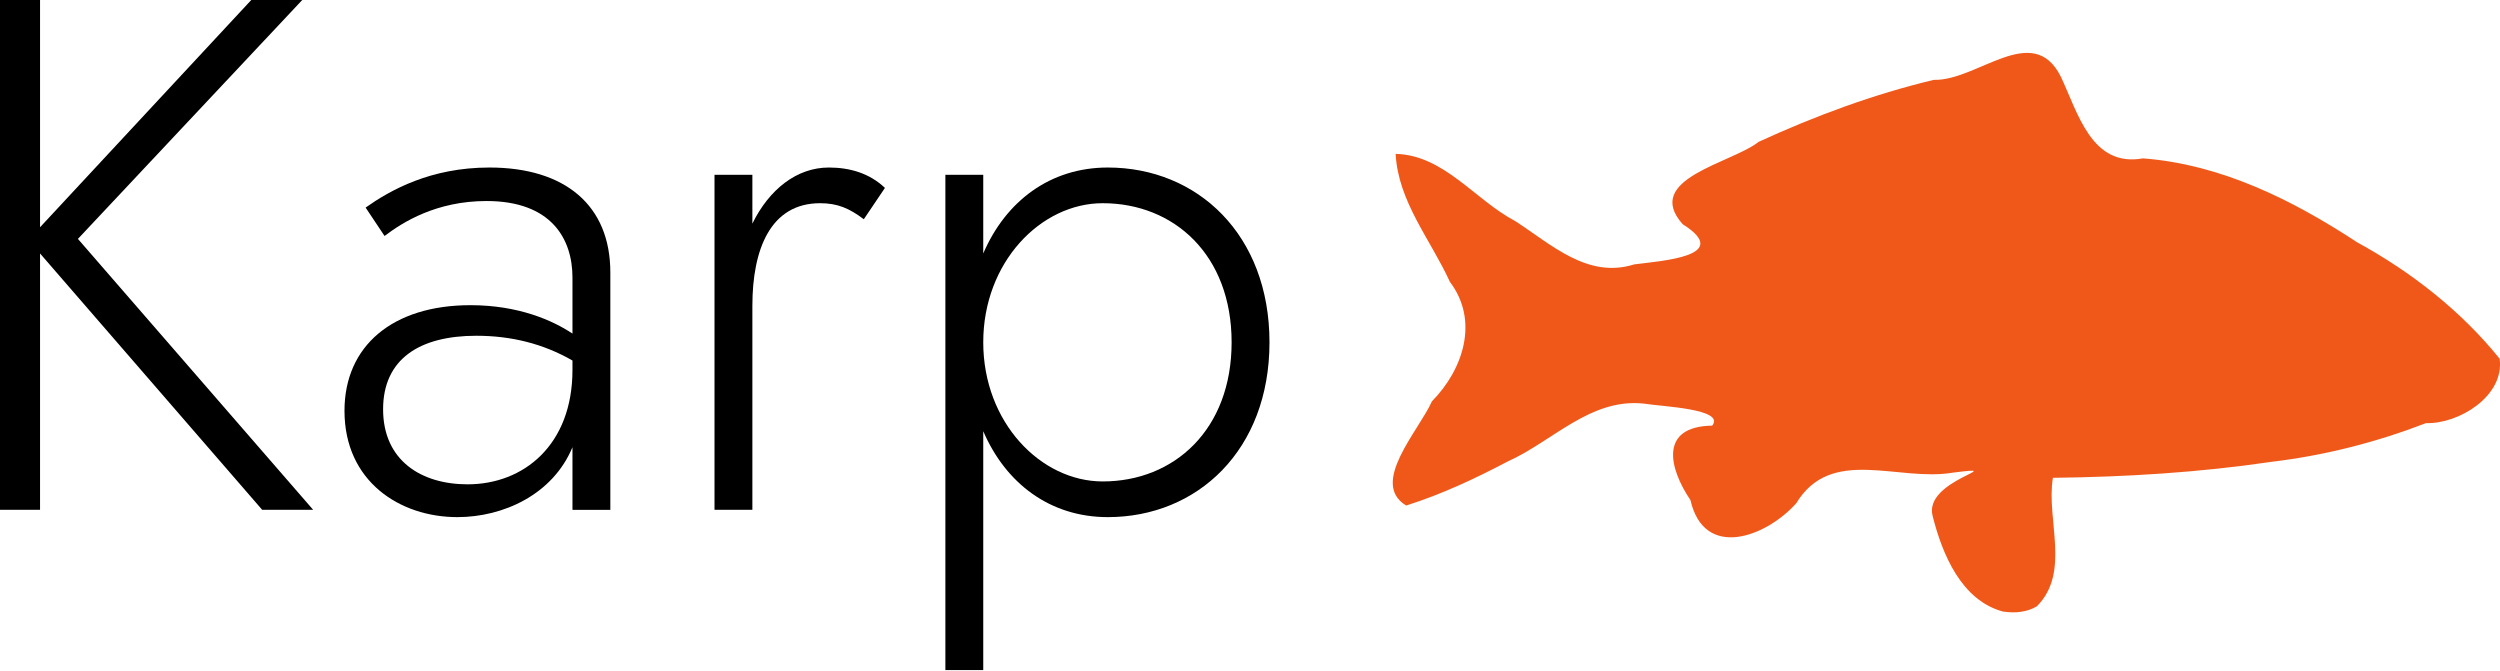
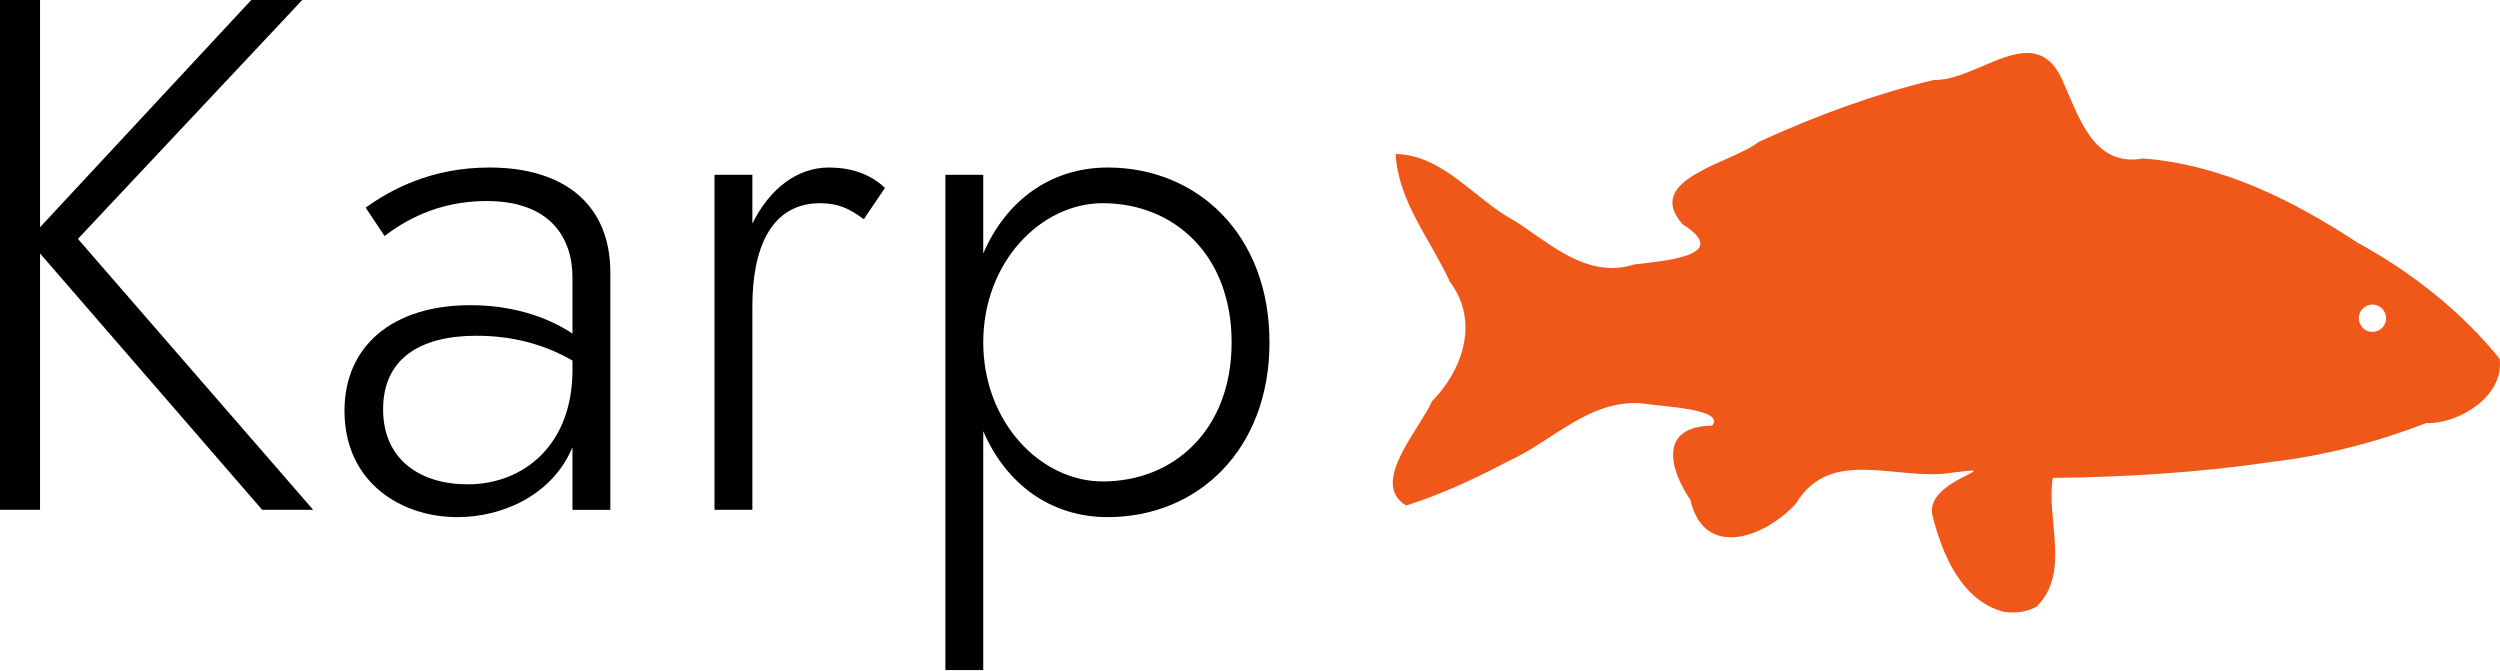
<svg xmlns="http://www.w3.org/2000/svg" width="48.436mm" height="12.982mm" viewBox="0 0 48.436 12.982" version="1.1" id="svg5" xml:space="preserve">
  <defs id="defs2">
    <rect x="165.332" y="165.662" width="170.878" height="72.536" id="rect827-2" />
  </defs>
  <g id="layer1" transform="translate(-10.72252,-55.78366)">
-     <path style="fill:#f0581a;fill-opacity:1;stroke-width:0.011" d="m 49.547,67.637 c -0.821,-0.209 -1.195,-1.117 -1.381,-1.857 -0.184,-0.704 1.556,-0.985 0.392,-0.839 -1.067,0.181 -2.357,-0.523 -3.035,0.594 -0.59,0.658 -1.783,1.101 -2.049,-0.062 C 43.055,64.854 42.864,64.046 43.895,64.03 c 0.264,-0.328 -0.993,-0.37 -1.317,-0.426 -1.036,-0.115 -1.769,0.727 -2.643,1.12 -0.633,0.333 -1.286,0.639 -1.969,0.854 -0.715,-0.431 0.246,-1.45 0.499,-2.019 0.61,-0.619 0.918,-1.564 0.348,-2.315 -0.371,-0.815 -1.002,-1.551 -1.051,-2.479 0.937,0.022 1.537,0.893 2.317,1.302 0.703,0.455 1.404,1.123 2.305,0.839 0.553,-0.071 1.916,-0.161 0.939,-0.779 -0.782,-0.88 0.959,-1.184 1.471,-1.595 1.097,-0.503 2.224,-0.921 3.394,-1.201 0.844,0.024 1.918,-1.143 2.46,-0.065 0.334,0.701 0.593,1.765 1.594,1.586 1.516,0.115 2.9,0.807 4.152,1.628 1.043,0.57 2.015,1.33 2.758,2.254 0.097,0.725 -0.798,1.269 -1.426,1.247 -0.964,0.372 -1.964,0.627 -2.992,0.75 -1.403,0.207 -2.821,0.294 -4.238,0.31 -0.133,0.814 0.349,1.83 -0.311,2.49 -0.189,0.114 -0.423,0.135 -0.638,0.103 z" id="path674-1" />
+     <path id="path674-1" style="fill:#f0581a;fill-opacity:1;stroke-width:0.011" d="M 50.006 56.81 C 49.456 56.803 48.767 57.35 48.187 57.333 C 47.017 57.614 45.89 58.032 44.794 58.534 C 44.282 58.945 42.541 59.249 43.323 60.13 C 44.3 60.747 42.937 60.837 42.385 60.908 C 41.484 61.191 40.782 60.524 40.079 60.069 C 39.3 59.659 38.699 58.789 37.762 58.766 C 37.812 59.694 38.443 60.43 38.814 61.245 C 39.383 61.996 39.075 62.94 38.466 63.559 C 38.212 64.128 37.251 65.148 37.966 65.578 C 38.649 65.363 39.302 65.056 39.935 64.724 C 40.809 64.331 41.542 63.489 42.578 63.604 C 42.902 63.66 44.159 63.702 43.895 64.03 C 42.864 64.046 43.055 64.854 43.474 65.472 C 43.74 66.636 44.933 66.192 45.522 65.534 C 46.2 64.417 47.49 65.121 48.557 64.94 C 49.721 64.794 47.982 65.075 48.165 65.779 C 48.351 66.52 48.725 67.427 49.547 67.637 C 49.761 67.668 49.995 67.647 50.184 67.533 C 50.844 66.872 50.362 65.857 50.495 65.043 C 51.912 65.027 53.331 64.94 54.734 64.733 C 55.762 64.61 56.762 64.354 57.725 63.982 C 58.353 64.004 59.248 63.46 59.151 62.735 C 58.408 61.812 57.436 61.052 56.393 60.482 C 55.141 59.66 53.757 58.969 52.241 58.854 C 51.241 59.033 50.981 57.969 50.647 57.268 C 50.478 56.931 50.256 56.814 50.006 56.81 z M 56.688 61.685 A 0.265 0.265 0 0 1 56.952 61.949 A 0.265 0.265 0 0 1 56.688 62.214 A 0.265 0.265 0 0 1 56.423 61.949 A 0.265 0.265 0 0 1 56.688 61.685 z " />
    <g aria-label="Karp" transform="matrix(0.2645833,0,0,0.2645833,-34.17869,9.617063)" id="text825-0" style="font-weight:300;font-size:49.333px;font-family:'Open Sans';-inkscape-font-specification:'Open Sans, Light';white-space:pre;shape-inside:url(#rect827-2);display:inline">
      <path d="m 169.705,174.488 v 37.333 h 2.933 v -18.773 l 16.267,18.773 h 3.733 l -17.227,-19.84 16.427,-17.493 h -3.733 l -15.467,16.64 v -16.64 z" style="font-size:53.333px;font-family:'Jost*';-inkscape-font-specification:'Jost*, Light'" id="path3963" />
      <path d="m 197.865,191.768 c 1.333,-1.013 3.787,-2.56 7.467,-2.56 4.747,0 6.293,2.773 6.293,5.6 v 4.107 c -1.44,-0.96 -3.947,-2.08 -7.467,-2.08 -5.707,0 -9.227,2.987 -9.227,7.733 0,5.173 4.053,7.787 8.267,7.787 3.36,0 6.987,-1.653 8.427,-5.12 v 4.587 h 2.773 V 194.435 c 0,-4.907 -3.307,-7.68 -8.853,-7.68 -4.32,0 -7.253,1.653 -9.067,2.933 z m -0.107,12.693 c 0,-3.68 2.667,-5.387 6.827,-5.387 2.56,0 4.907,0.587 7.04,1.813 v 0.693 c 0,5.493 -3.573,8.373 -7.68,8.373 -3.413,0 -6.187,-1.76 -6.187,-5.493 z" style="font-size:53.333px;font-family:'Jost*';-inkscape-font-specification:'Jost*, Light'" id="path3965" />
      <path d="m 224.799,187.288 h -2.773 v 24.533 h 2.773 v -14.933 c 0,-4.16 1.333,-7.52 4.96,-7.52 1.28,0 2.133,0.373 3.2,1.173 l 1.547,-2.293 c -1.12,-1.067 -2.56,-1.493 -4.107,-1.493 -2.347,0 -4.373,1.6 -5.6,4.107 z" style="font-size:53.333px;font-family:'Jost*';-inkscape-font-specification:'Jost*, Light'" id="path3967" />
      <path d="m 241.705,223.555 v -17.493 c 1.653,3.84 4.907,6.293 9.12,6.293 6.56,0 11.84,-4.907 11.84,-12.8 0,-7.893 -5.28,-12.8 -11.84,-12.8 -4.213,0 -7.467,2.453 -9.12,6.293 v -5.76 h -2.773 v 36.267 z m 18.187,-24 c 0,6.4 -4.213,10.187 -9.44,10.187 -4.533,0 -8.747,-4.32 -8.747,-10.187 0,-5.867 4.213,-10.187 8.747,-10.187 5.227,0 9.44,3.787 9.44,10.187 z" style="font-size:53.333px;font-family:'Jost*';-inkscape-font-specification:'Jost*, Light'" id="path3969" />
    </g>
  </g>
</svg>
